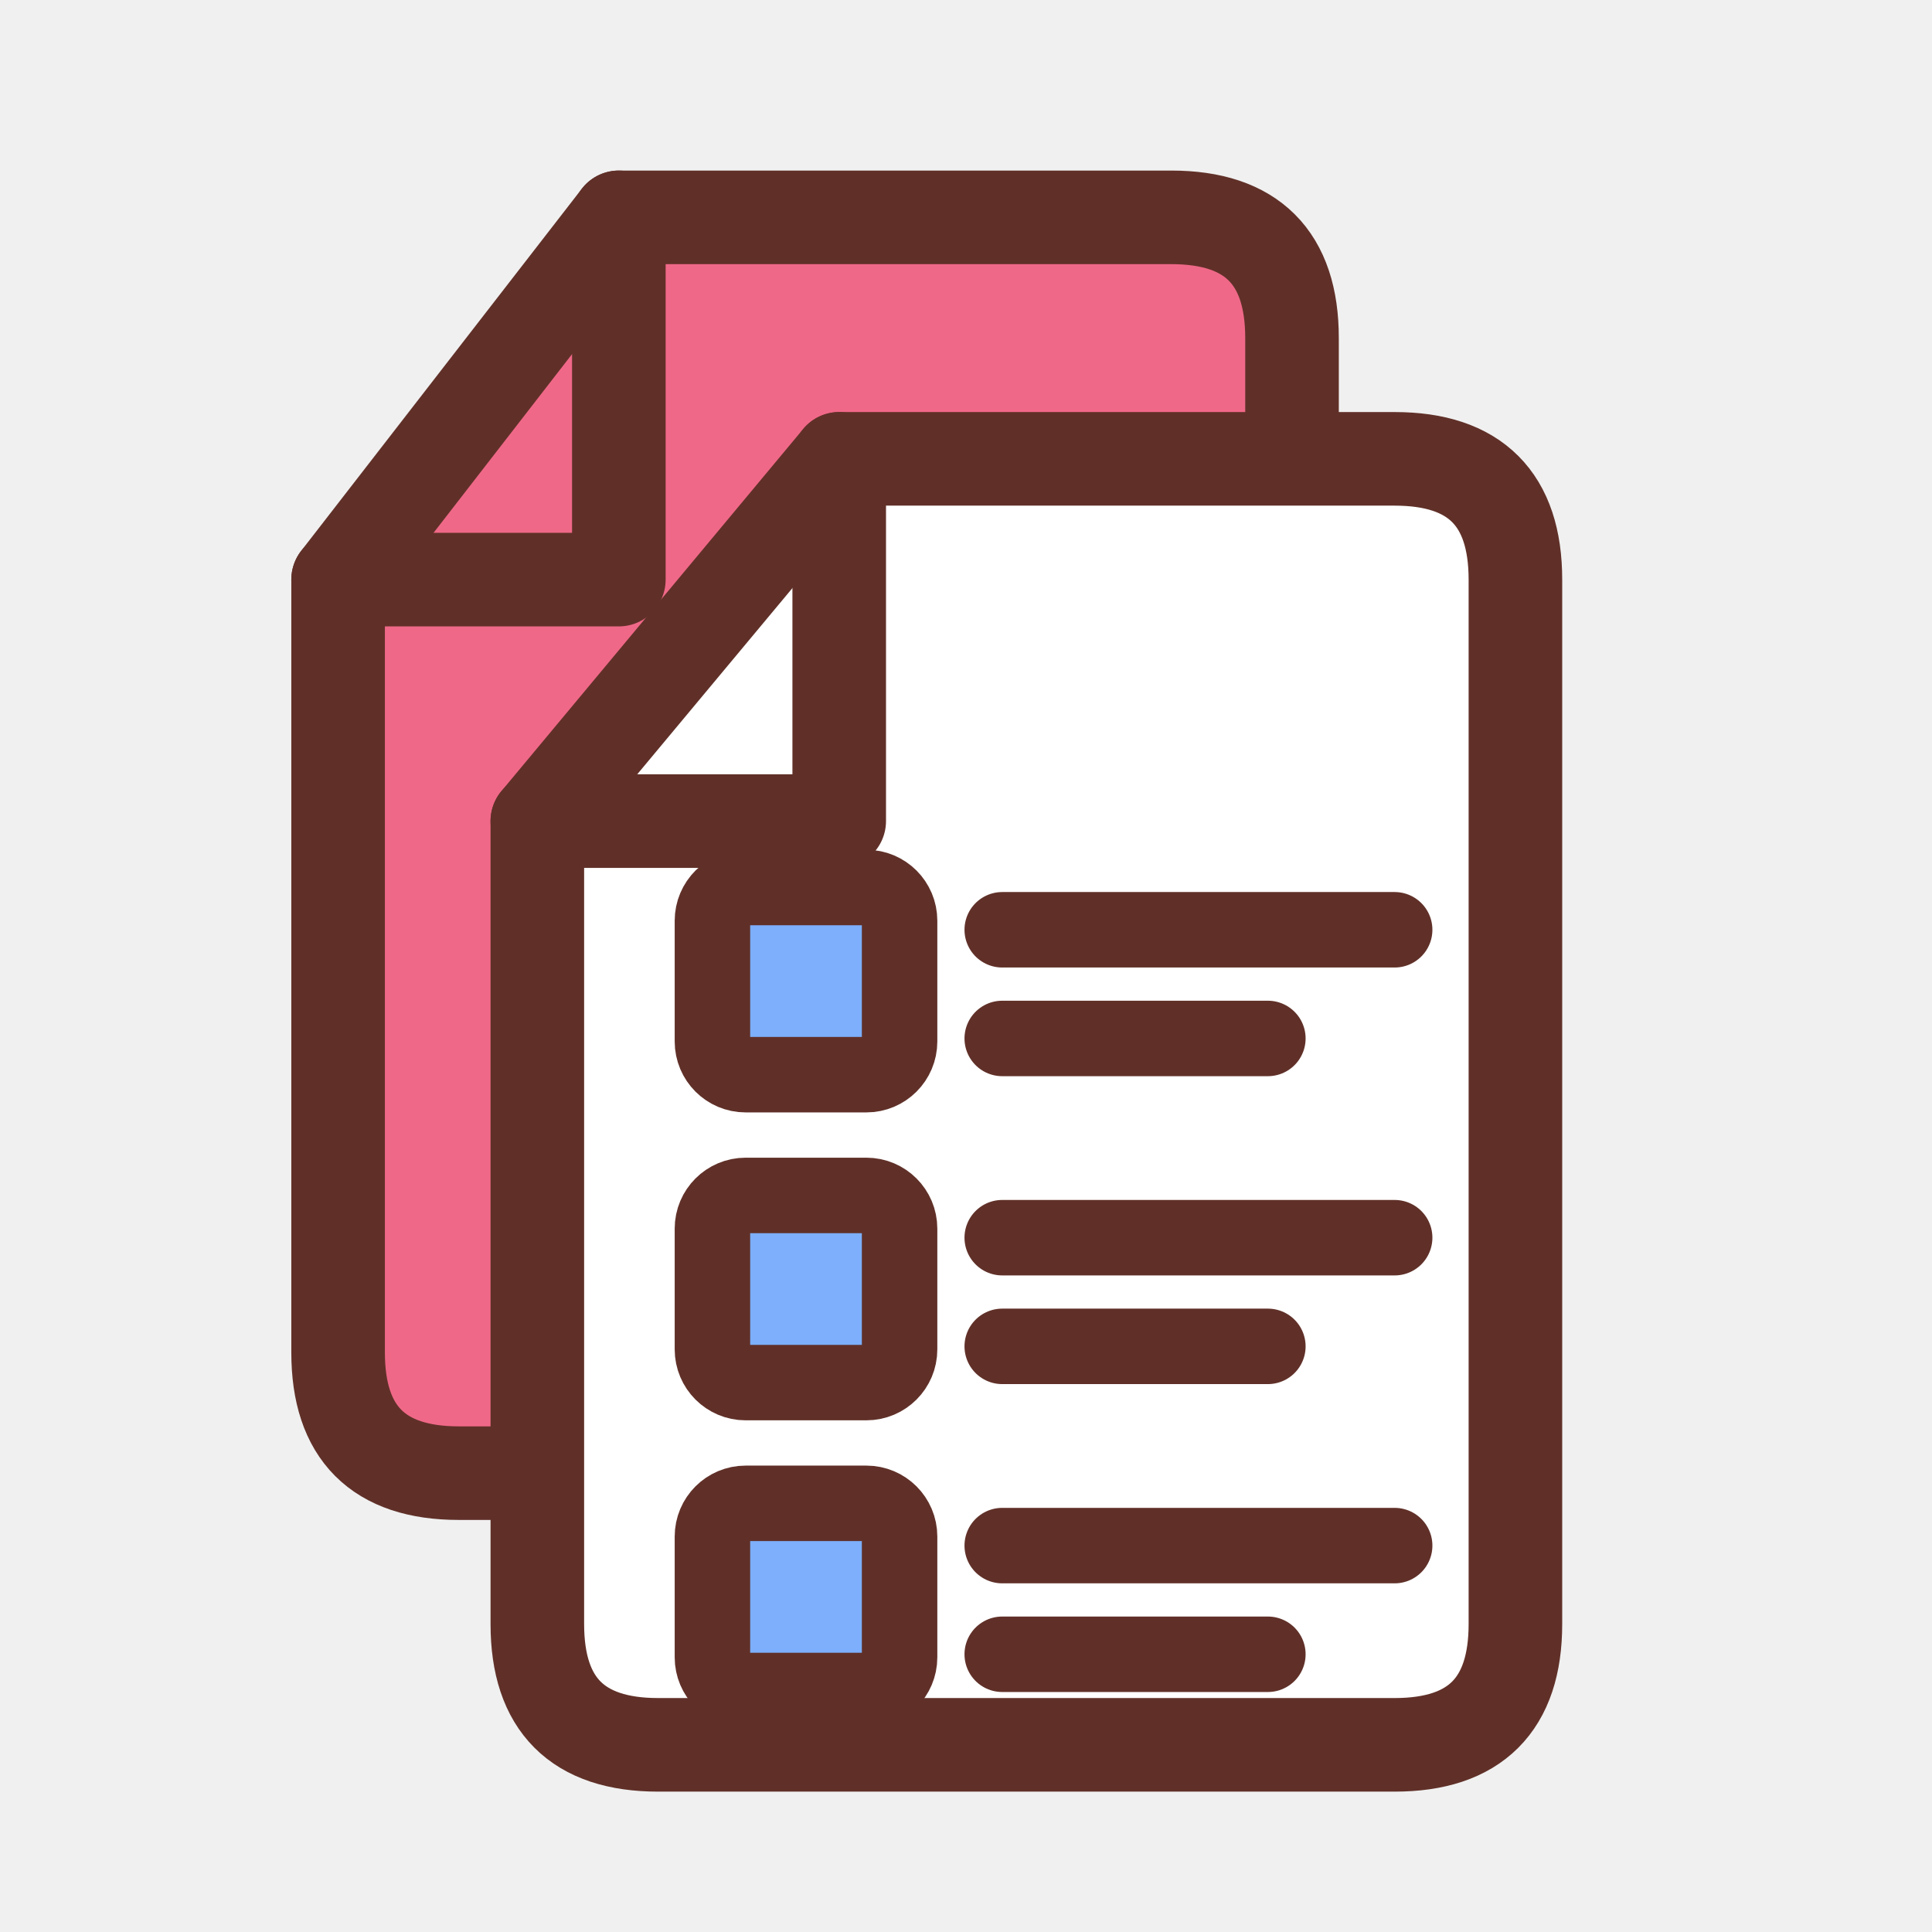
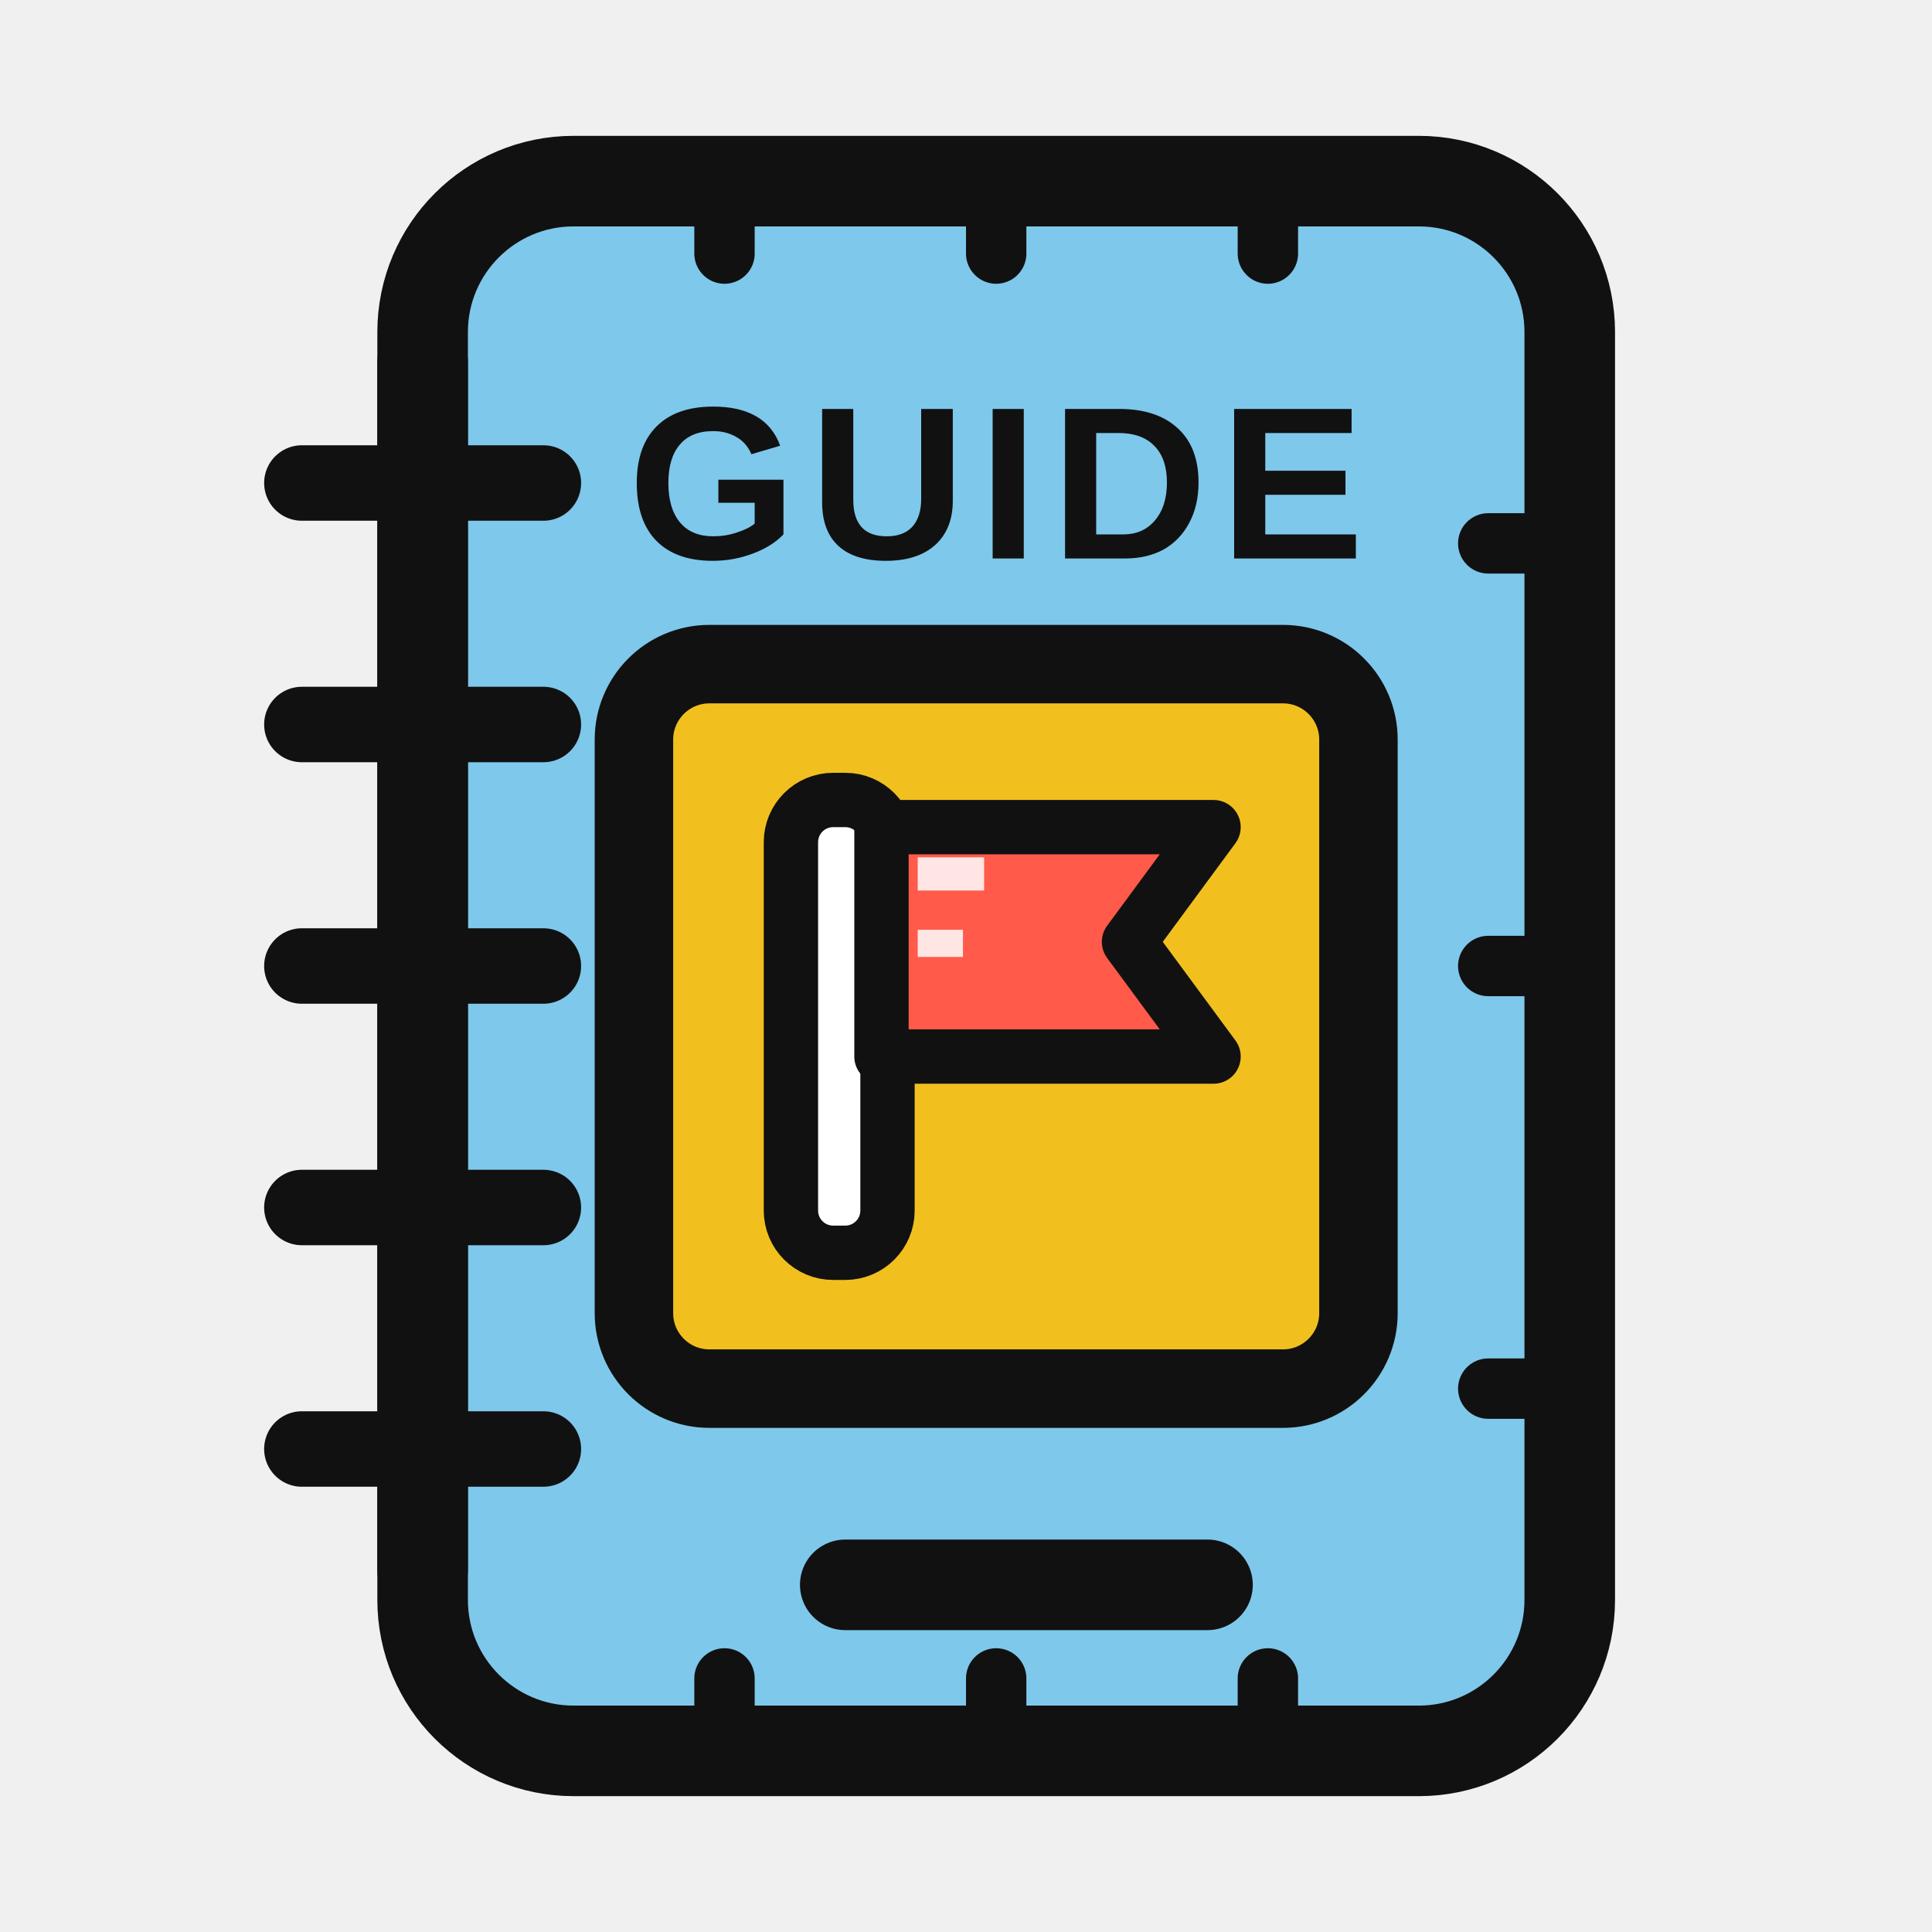
- <svg xmlns="http://www.w3.org/2000/svg" viewBox="0 0 64 64" role="img" aria-label="Worksheets">
-   <g stroke="#603028" stroke-width="3.1" stroke-linejoin="round" stroke-linecap="round">
-     <path fill="#f06888" d="M20.5 7.2          H38.8          Q42.8 7.2 42.8 11.2          V44.8          Q42.8 48.8 38.8 48.8          H15.2          Q11.2 48.8 11.2 44.8          V19.2          L20.5 7.2          Z" />
-     <path fill="none" d="M11.2 19.2 H20.5 V7.2" />
-     <path fill="#ffffff" d="M27.8 15.2          H46.2          Q50.2 15.2 50.2 19.2          V53.8          Q50.2 57.8 46.2 57.8          H21.8          Q17.8 57.8 17.8 53.8          V27.2          L27.8 15.2          Z" />
-     <path fill="none" d="M17.8 27.2 H27.8 V15.2" />
+ <svg xmlns="http://www.w3.org/2000/svg" viewBox="0 0 64 64" role="img" aria-label="Guides">
+   <rect x="14" y="6" width="38" height="52" rx="5" ry="5" fill="#7ec8eb" stroke="#111" stroke-width="3" />
+   <path fill="none" stroke="#111" stroke-width="3" stroke-linecap="round" d="M14 12 v40" />
+   <g stroke="#111" stroke-width="2.5" stroke-linecap="round">
+     <path d="M10 16 h8" />
+     <path d="M10 24 h8" />
+     <path d="M10 32 h8" />
+     <path d="M10 40 h8" />
+     <path d="M10 48 h8" />
  </g>
-   <g stroke="#603028" stroke-width="2.5" stroke-linejoin="round" stroke-linecap="round">
-     <rect x="23.6" y="29.4" width="6.2" height="6.2" rx="1.1" fill="#7daffc" />
-     <path fill="none" d="M33.2 30.8 H46.2" />
-     <path fill="none" d="M33.2 34.4 H42" />
-     <rect x="23.6" y="39.6" width="6.2" height="6.2" rx="1.1" fill="#7daffc" />
-     <path fill="none" d="M33.2 41 H46.2" />
-     <path fill="none" d="M33.2 44.6 H42" />
-     <rect x="23.6" y="49.8" width="6.2" height="6.2" rx="1.1" fill="#7daffc" />
-     <path fill="none" d="M33.2 51.2 H46.2" />
-     <path fill="none" d="M33.2 54.8 H42" />
+   <text x="33" y="18.5" text-anchor="middle" fill="#111" font-family="Arial Black, Arial, sans-serif" font-size="7.2" font-weight="800" letter-spacing="0.4">GUIDE</text>
+   <rect x="21" y="22" width="24" height="24" rx="2.5" ry="2.5" fill="#f2c01e" stroke="#111" stroke-width="2.6" />
+   <rect x="26.2" y="26.5" width="3.2" height="15" rx="1.4" fill="#fff" stroke="#111" stroke-width="1.8" />
+   <path fill="#ff5a4a" stroke="#111" stroke-width="1.8" stroke-linejoin="round" d="M29.2 27.4 H40.2 L37.4 31.2 L40.2 35 H29.2 Z" />
+   <path fill="#fff" opacity="0.85" d="M30.4 28.4 h2.2 v1.1 h-2.2 z" />
+   <path fill="#fff" opacity="0.85" d="M30.4 30.8 h1.5 v0.9 h-1.5 z" />
+   <path fill="none" stroke="#111" stroke-width="3" stroke-linecap="round" d="M28 52.5 h12" />
+   <g stroke="#111" stroke-width="2" stroke-linecap="round">
+     <path d="M24 6.2 v2.2" />
+     <path d="M33 6.2 v2.2" />
+     <path d="M42 6.2 v2.2" />
+     <path d="M51.5 18 h-2.2" />
+     <path d="M51.5 32 h-2.2" />
+     <path d="M51.5 46 h-2.2" />
+     <path d="M24 57.8 v-2.2" />
+     <path d="M33 57.8 v-2.2" />
+     <path d="M42 57.8 v-2.2" />
  </g>
</svg>
